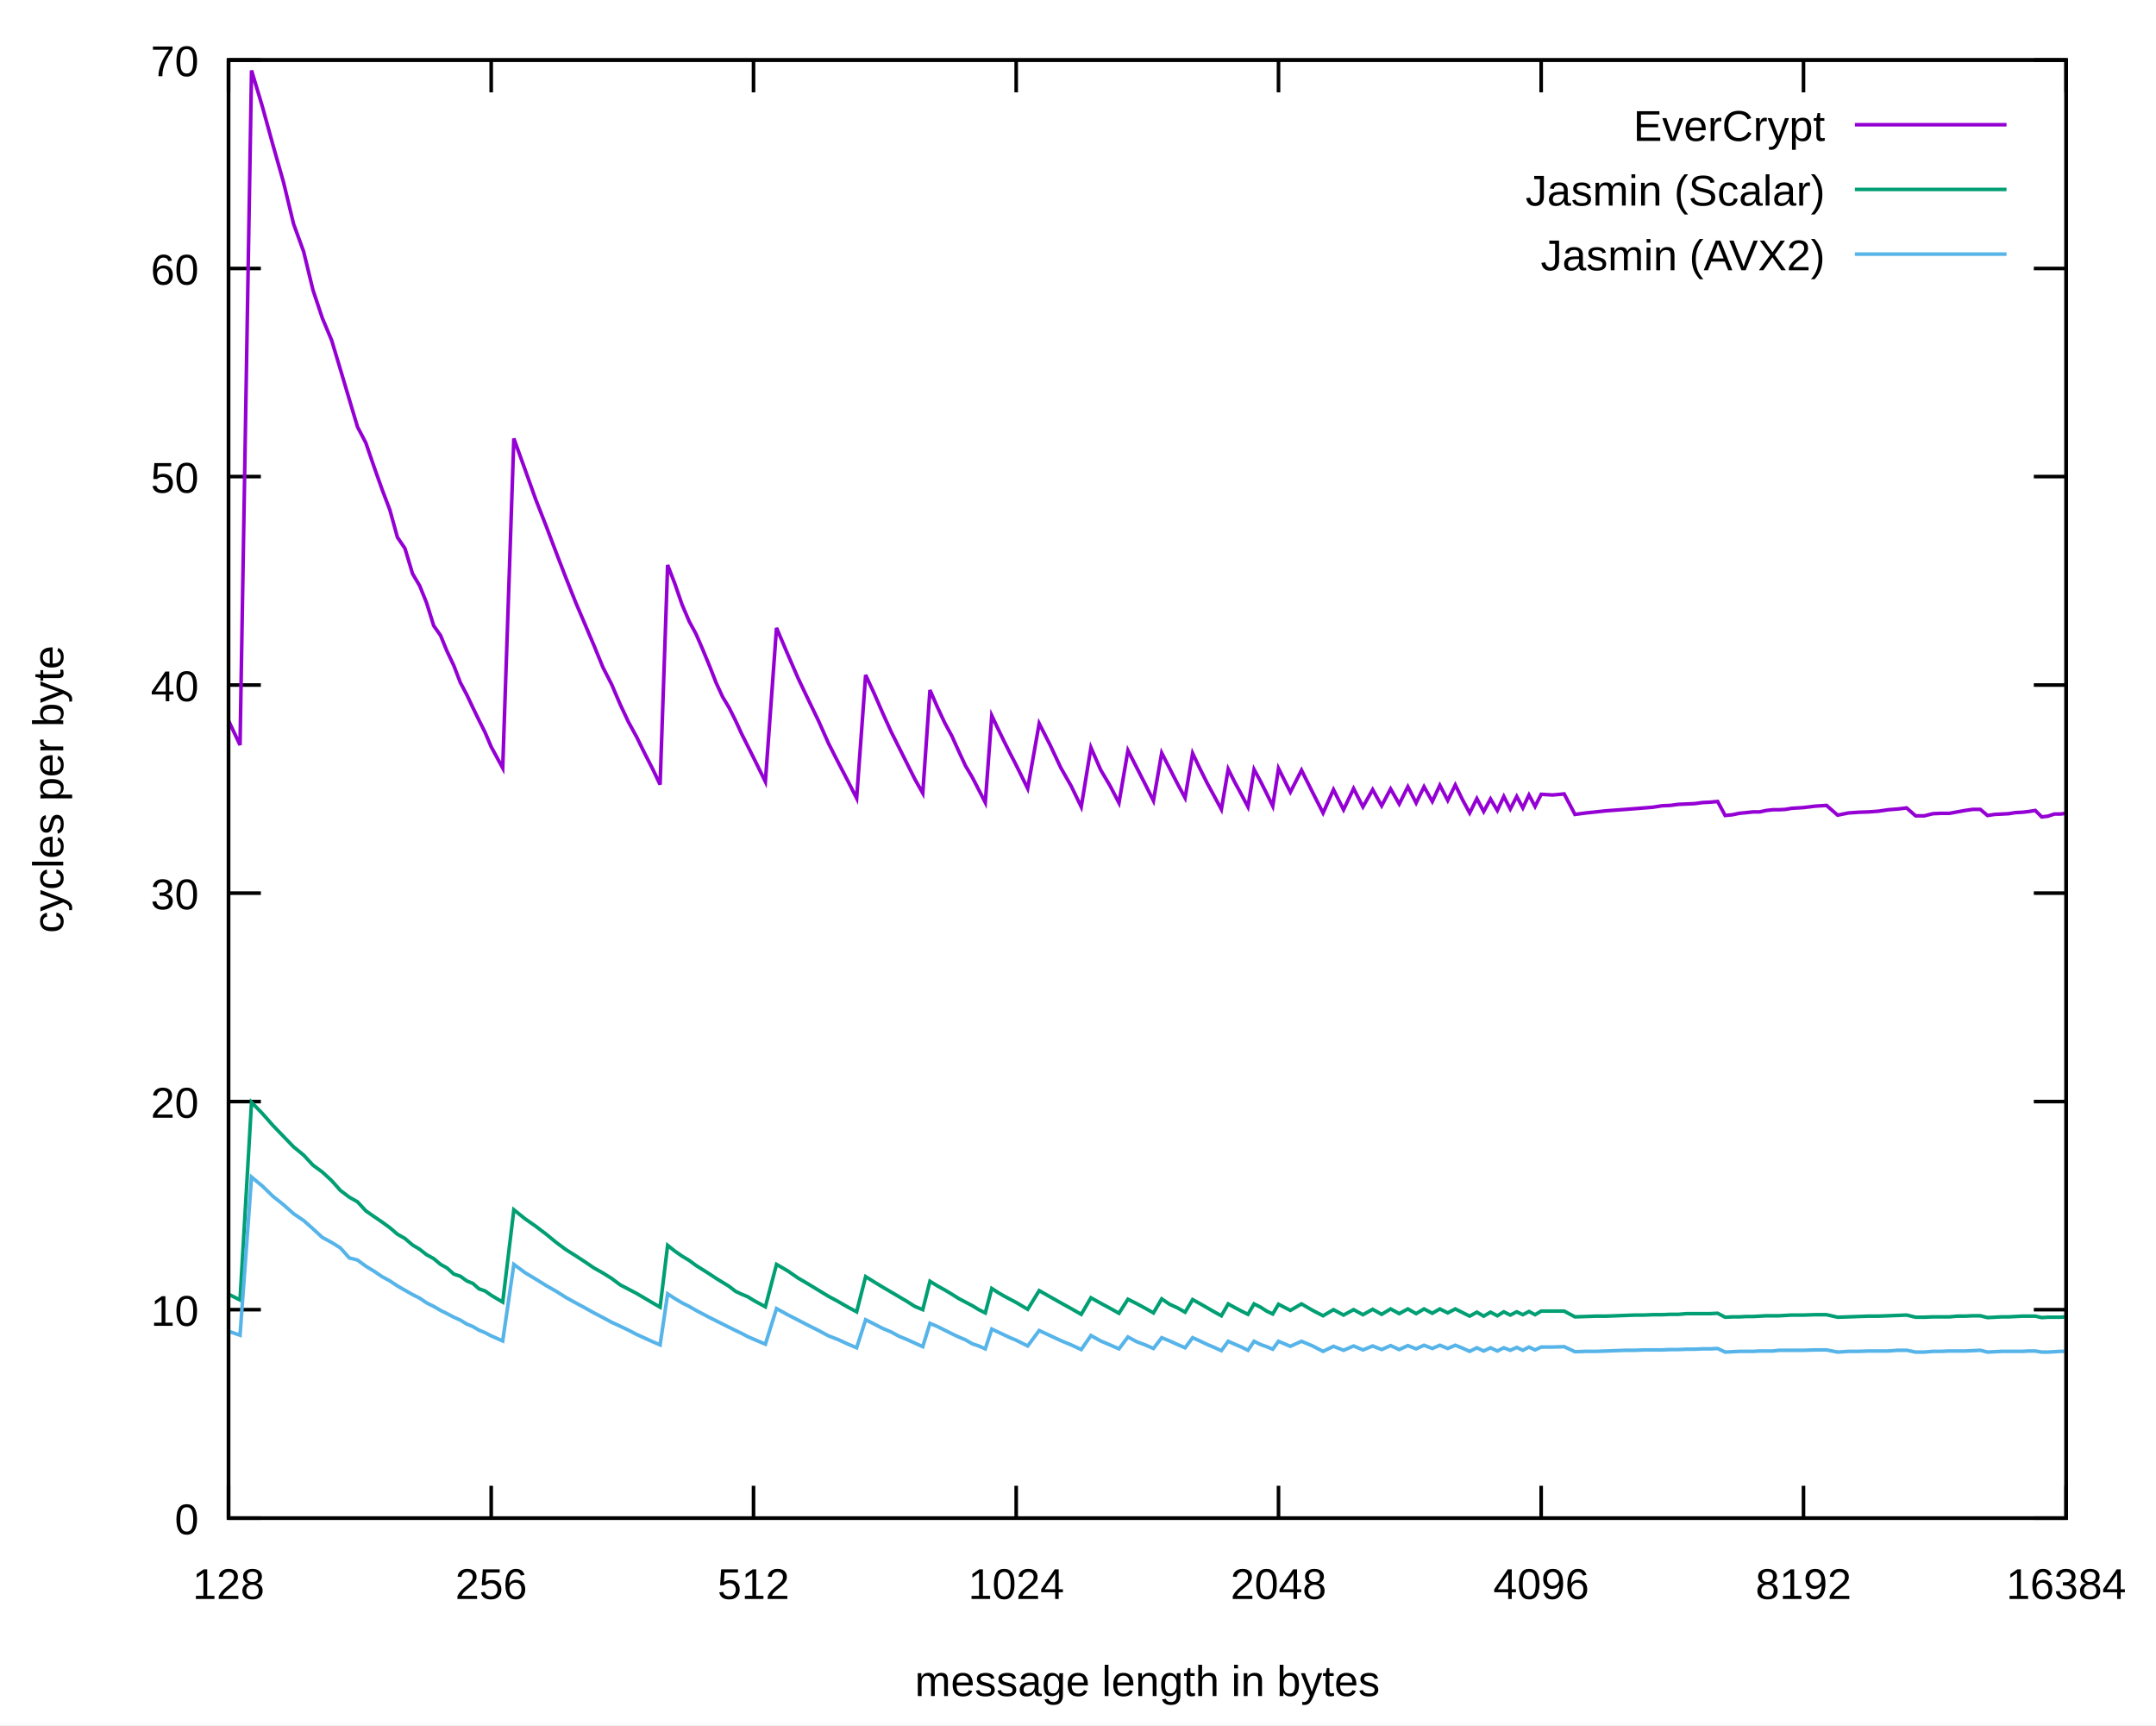
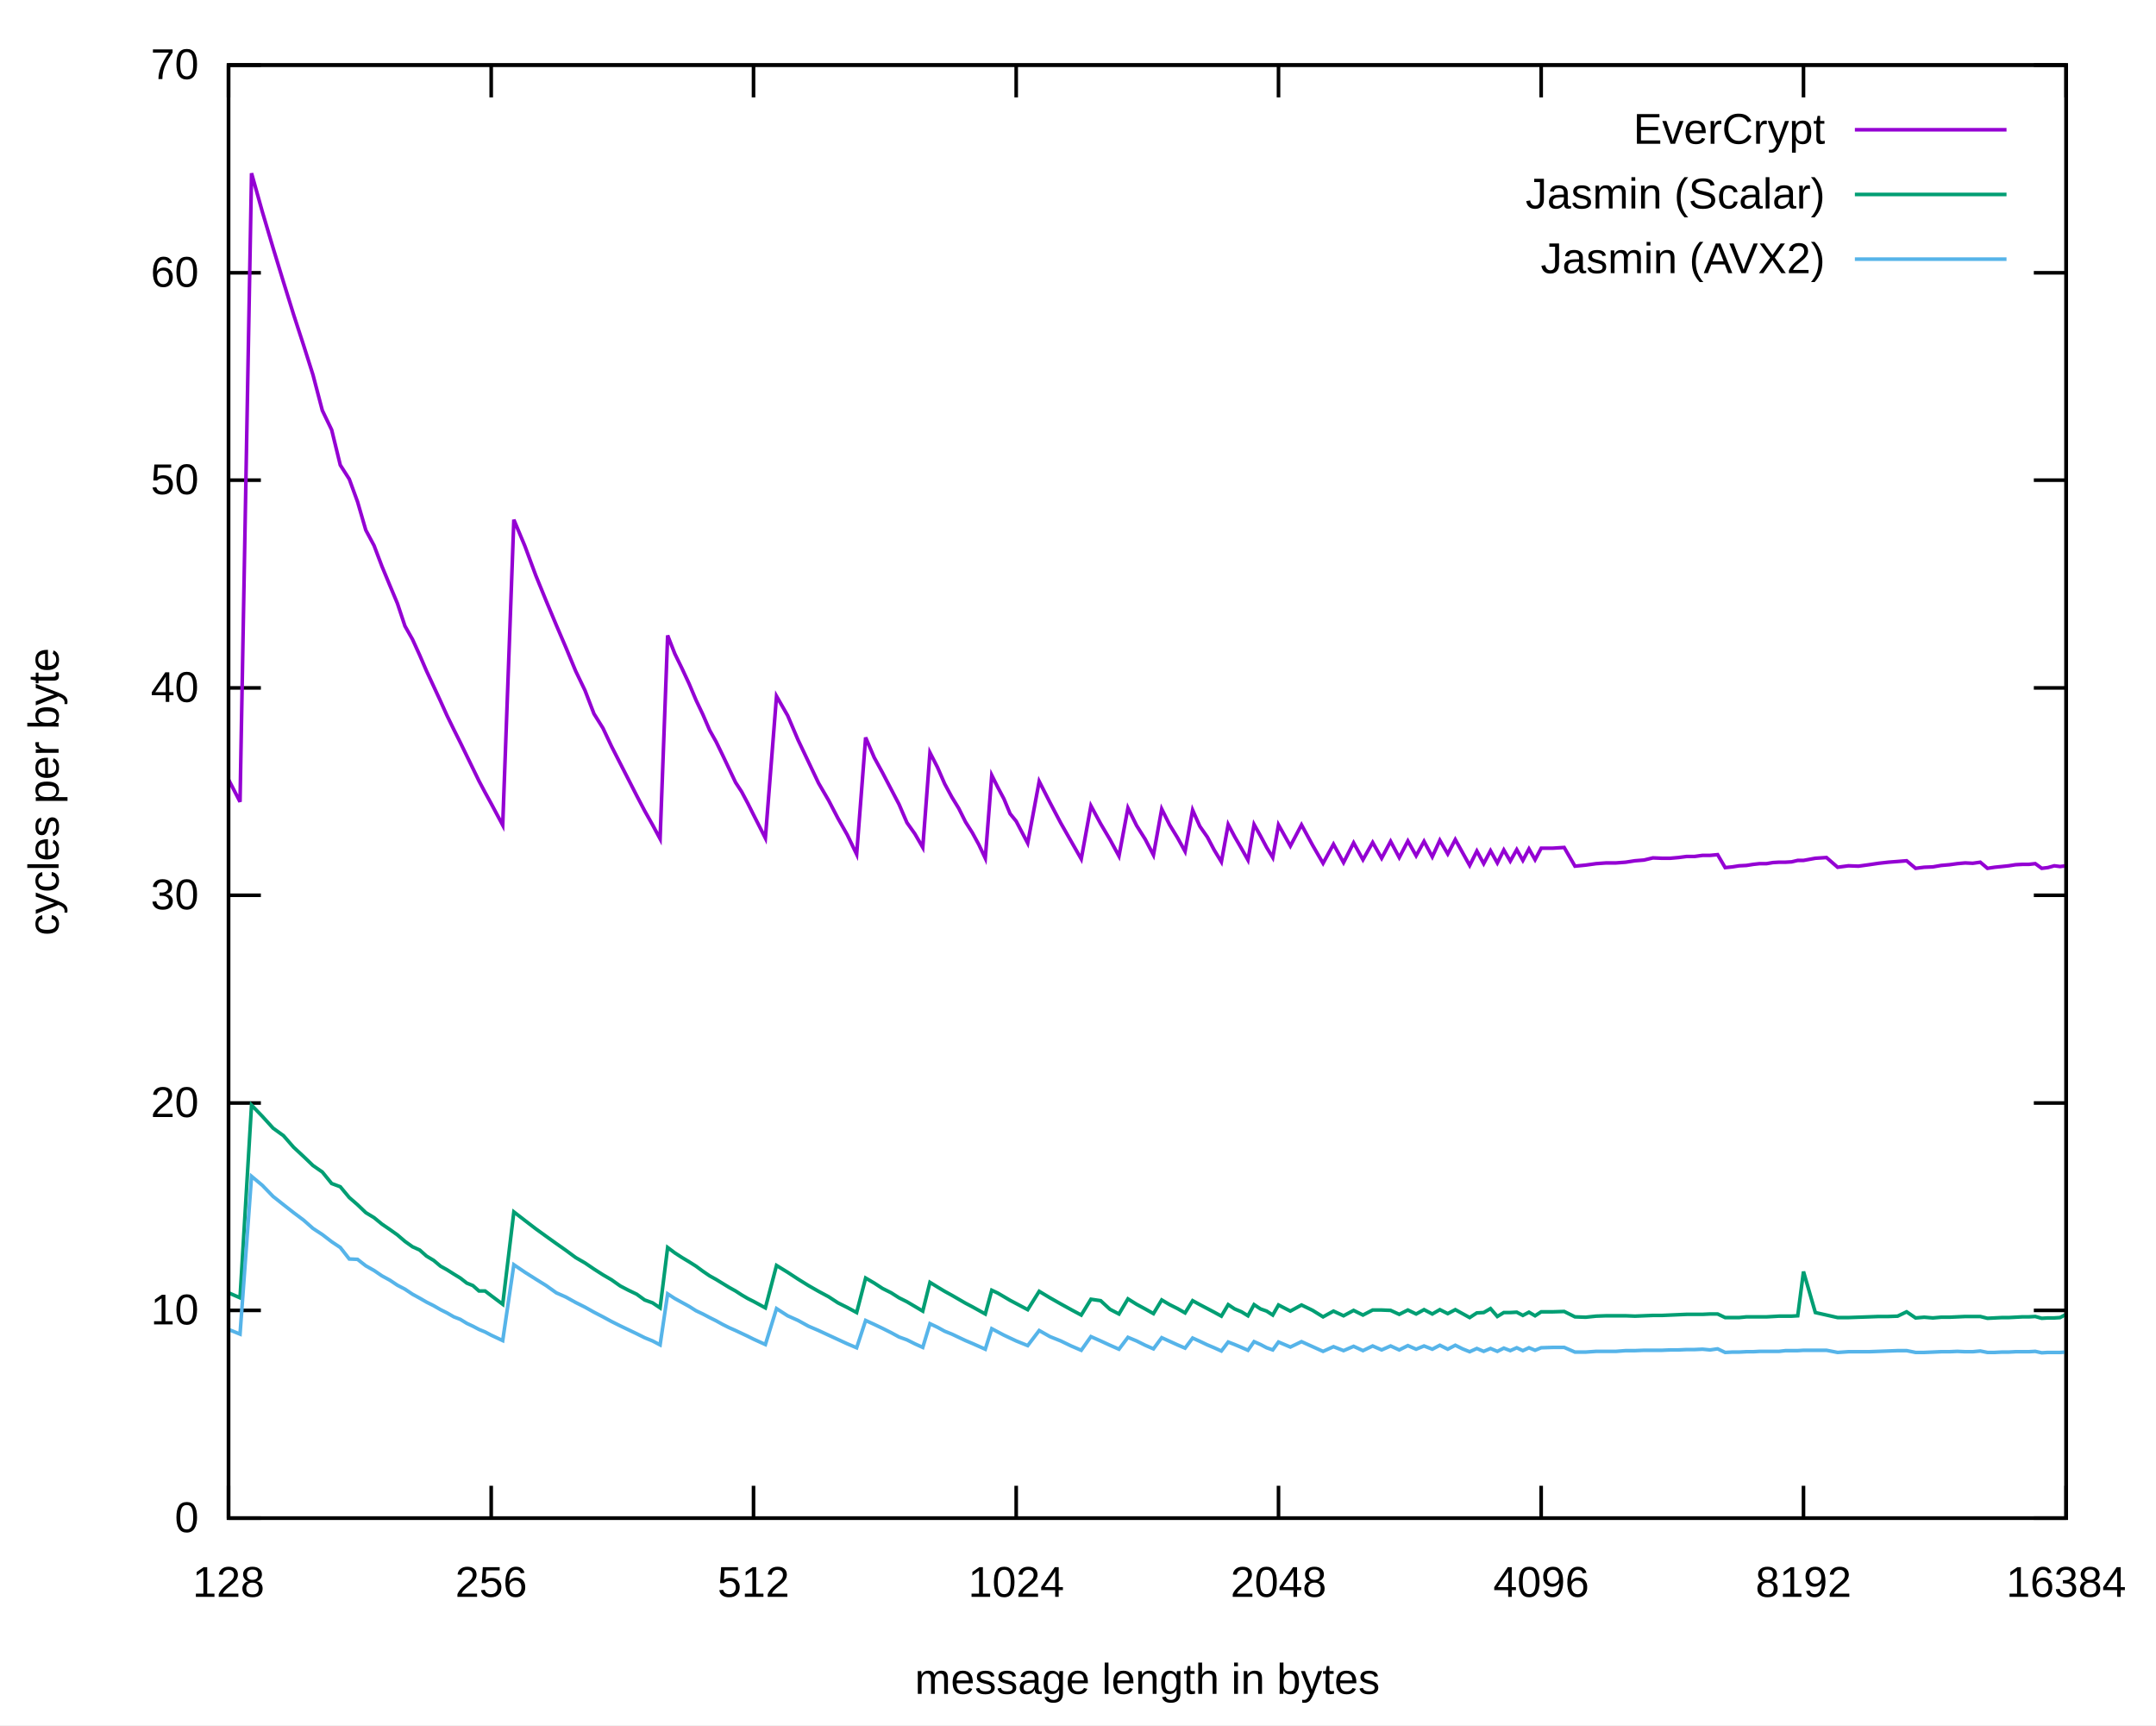
<svg xmlns="http://www.w3.org/2000/svg" xmlns:xlink="http://www.w3.org/1999/xlink" width="600" height="480" viewBox="0 0 600 480">
  <g id="gnuplot_canvas">
    <rect x="0" y="0" width="600" height="480" fill="#ffffff" />
    <defs>
      <circle id="gpDot" r="0.5" stroke-width="0.5" />
      <path id="gpPt0" stroke-width="0.222" stroke="currentColor" d="M-1,0 h2 M0,-1 v2" />
      <path id="gpPt1" stroke-width="0.222" stroke="currentColor" d="M-1,-1 L1,1 M1,-1 L-1,1" />
      <path id="gpPt2" stroke-width="0.222" stroke="currentColor" d="M-1,0 L1,0 M0,-1 L0,1 M-1,-1 L1,1 M-1,1 L1,-1" />
      <rect id="gpPt3" stroke-width="0.222" stroke="currentColor" x="-1" y="-1" width="2" height="2" />
      <rect id="gpPt4" stroke-width="0.222" stroke="currentColor" fill="currentColor" x="-1" y="-1" width="2" height="2" />
      <circle id="gpPt5" stroke-width="0.222" stroke="currentColor" cx="0" cy="0" r="1" />
      <use xlink:href="#gpPt5" id="gpPt6" fill="currentColor" stroke="none" />
      <path id="gpPt7" stroke-width="0.222" stroke="currentColor" d="M0,-1.33 L-1.33,0.67 L1.33,0.67 z" />
      <use xlink:href="#gpPt7" id="gpPt8" fill="currentColor" stroke="none" />
      <use xlink:href="#gpPt7" id="gpPt9" stroke="currentColor" transform="rotate(180)" />
      <use xlink:href="#gpPt9" id="gpPt10" fill="currentColor" stroke="none" />
      <use xlink:href="#gpPt3" id="gpPt11" stroke="currentColor" transform="rotate(45)" />
      <use xlink:href="#gpPt11" id="gpPt12" fill="currentColor" stroke="none" />
      <path id="gpPt13" stroke-width="0.222" stroke="currentColor" d="M0,1.330 L1.265,0.411 L0.782,-1.067 L-0.782,-1.076 L-1.265,0.411 z" />
      <use xlink:href="#gpPt13" id="gpPt14" fill="currentColor" stroke="none" />
      <filter id="textbox" filterUnits="objectBoundingBox" x="0" y="0" height="1" width="1">
        <feFlood flood-color="#FFFFFF" flood-opacity="1" result="bgnd" />
        <feComposite in="SourceGraphic" in2="bgnd" operator="atop" />
      </filter>
      <filter id="greybox" filterUnits="objectBoundingBox" x="0" y="0" height="1" width="1">
        <feFlood flood-color="lightgrey" flood-opacity="1" result="grey" />
        <feComposite in="SourceGraphic" in2="grey" operator="atop" />
      </filter>
    </defs>
    <g fill="none" color="#FFFFFF" stroke="black" stroke-width="1.00" stroke-linecap="butt" stroke-linejoin="miter">
</g>
    <g fill="none" color="black" stroke="currentColor" stroke-width="1.00" stroke-linecap="butt" stroke-linejoin="miter">
      <path stroke="black" d="M63.6,422.4 L72.6,422.4 M575.0,422.4 L566.0,422.4  " />
-       <g transform="translate(55.3,426.9)" stroke="none" fill="black" font-family="Arial" font-size="12.00" text-anchor="end">
+       <g transform="translate(55.3,426.3)" stroke="none" fill="black" font-family="Arial" font-size="12.00" text-anchor="end">
        <text>
          <tspan font-family="Arial"> 0</tspan>
        </text>
      </g>
    </g>
    <g fill="none" color="black" stroke="currentColor" stroke-width="1.00" stroke-linecap="butt" stroke-linejoin="miter">
-       <path stroke="black" d="M63.6,364.4 L72.6,364.4 M575.0,364.4 L566.0,364.4  " />
-       <g transform="translate(55.3,368.9)" stroke="none" fill="black" font-family="Arial" font-size="12.00" text-anchor="end">
+       <path stroke="black" d="M63.6,364.6 L72.6,364.6 M575.0,364.6 L566.0,364.6  " />
+       <g transform="translate(55.3,368.5)" stroke="none" fill="black" font-family="Arial" font-size="12.00" text-anchor="end">
        <text>
          <tspan font-family="Arial"> 10</tspan>
        </text>
      </g>
    </g>
    <g fill="none" color="black" stroke="currentColor" stroke-width="1.00" stroke-linecap="butt" stroke-linejoin="miter">
-       <path stroke="black" d="M63.6,306.5 L72.6,306.5 M575.0,306.5 L566.0,306.5  " />
-       <g transform="translate(55.3,311.0)" stroke="none" fill="black" font-family="Arial" font-size="12.00" text-anchor="end">
+       <path stroke="black" d="M63.6,306.9 L72.6,306.9 M575.0,306.9 L566.0,306.9  " />
+       <g transform="translate(55.3,310.8)" stroke="none" fill="black" font-family="Arial" font-size="12.00" text-anchor="end">
        <text>
          <tspan font-family="Arial"> 20</tspan>
        </text>
      </g>
    </g>
    <g fill="none" color="black" stroke="currentColor" stroke-width="1.00" stroke-linecap="butt" stroke-linejoin="miter">
-       <path stroke="black" d="M63.6,248.5 L72.6,248.5 M575.0,248.5 L566.0,248.5  " />
+       <path stroke="black" d="M63.6,249.1 L72.6,249.1 M575.0,249.1 L566.0,249.1  " />
      <g transform="translate(55.3,253.0)" stroke="none" fill="black" font-family="Arial" font-size="12.00" text-anchor="end">
        <text>
          <tspan font-family="Arial"> 30</tspan>
        </text>
      </g>
    </g>
    <g fill="none" color="black" stroke="currentColor" stroke-width="1.00" stroke-linecap="butt" stroke-linejoin="miter">
-       <path stroke="black" d="M63.6,190.6 L72.6,190.6 M575.0,190.6 L566.0,190.6  " />
-       <g transform="translate(55.3,195.1)" stroke="none" fill="black" font-family="Arial" font-size="12.00" text-anchor="end">
+       <path stroke="black" d="M63.6,191.4 L72.6,191.4 M575.0,191.4 L566.0,191.4  " />
+       <g transform="translate(55.3,195.3)" stroke="none" fill="black" font-family="Arial" font-size="12.00" text-anchor="end">
        <text>
          <tspan font-family="Arial"> 40</tspan>
        </text>
      </g>
    </g>
    <g fill="none" color="black" stroke="currentColor" stroke-width="1.00" stroke-linecap="butt" stroke-linejoin="miter">
-       <path stroke="black" d="M63.6,132.6 L72.6,132.6 M575.0,132.6 L566.0,132.6  " />
-       <g transform="translate(55.3,137.1)" stroke="none" fill="black" font-family="Arial" font-size="12.00" text-anchor="end">
+       <path stroke="black" d="M63.6,133.6 L72.6,133.6 M575.0,133.6 L566.0,133.6  " />
+       <g transform="translate(55.3,137.5)" stroke="none" fill="black" font-family="Arial" font-size="12.00" text-anchor="end">
        <text>
          <tspan font-family="Arial"> 50</tspan>
        </text>
      </g>
    </g>
    <g fill="none" color="black" stroke="currentColor" stroke-width="1.00" stroke-linecap="butt" stroke-linejoin="miter">
-       <path stroke="black" d="M63.6,74.7 L72.6,74.7 M575.0,74.7 L566.0,74.7  " />
-       <g transform="translate(55.3,79.2)" stroke="none" fill="black" font-family="Arial" font-size="12.00" text-anchor="end">
+       <path stroke="black" d="M63.6,75.9 L72.6,75.9 M575.0,75.9 L566.0,75.9  " />
+       <g transform="translate(55.3,79.8)" stroke="none" fill="black" font-family="Arial" font-size="12.00" text-anchor="end">
        <text>
          <tspan font-family="Arial"> 60</tspan>
        </text>
      </g>
    </g>
    <g fill="none" color="black" stroke="currentColor" stroke-width="1.00" stroke-linecap="butt" stroke-linejoin="miter">
-       <path stroke="black" d="M63.6,16.7 L72.6,16.7 M575.0,16.7 L566.0,16.7  " />
-       <g transform="translate(55.3,21.2)" stroke="none" fill="black" font-family="Arial" font-size="12.00" text-anchor="end">
+       <path stroke="black" d="M63.6,18.1 L72.6,18.1 M575.0,18.1 L566.0,18.1  " />
+       <g transform="translate(55.3,22.0)" stroke="none" fill="black" font-family="Arial" font-size="12.00" text-anchor="end">
        <text>
          <tspan font-family="Arial"> 70</tspan>
        </text>
      </g>
    </g>
    <g fill="none" color="black" stroke="currentColor" stroke-width="1.00" stroke-linecap="butt" stroke-linejoin="miter">
-       <path stroke="black" d="M63.6,422.4 L63.6,413.4 M63.6,16.7 L63.6,25.7  " />
-       <g transform="translate(63.6,444.9)" stroke="none" fill="black" font-family="Arial" font-size="12.00" text-anchor="middle">
+       <path stroke="black" d="M63.6,422.4 L63.6,413.4 M63.6,18.1 L63.6,27.1  " />
+       <g transform="translate(63.6,444.3)" stroke="none" fill="black" font-family="Arial" font-size="12.00" text-anchor="middle">
        <text>
          <tspan font-family="Arial"> 128</tspan>
        </text>
      </g>
    </g>
    <g fill="none" color="black" stroke="currentColor" stroke-width="1.00" stroke-linecap="butt" stroke-linejoin="miter">
-       <path stroke="black" d="M136.7,422.4 L136.7,413.4 M136.7,16.7 L136.7,25.7  " />
-       <g transform="translate(136.7,444.9)" stroke="none" fill="black" font-family="Arial" font-size="12.00" text-anchor="middle">
+       <path stroke="black" d="M136.7,422.4 L136.7,413.4 M136.7,18.1 L136.7,27.1  " />
+       <g transform="translate(136.7,444.3)" stroke="none" fill="black" font-family="Arial" font-size="12.00" text-anchor="middle">
        <text>
          <tspan font-family="Arial"> 256</tspan>
        </text>
      </g>
    </g>
    <g fill="none" color="black" stroke="currentColor" stroke-width="1.00" stroke-linecap="butt" stroke-linejoin="miter">
-       <path stroke="black" d="M209.7,422.4 L209.7,413.4 M209.7,16.7 L209.7,25.7  " />
-       <g transform="translate(209.7,444.9)" stroke="none" fill="black" font-family="Arial" font-size="12.00" text-anchor="middle">
+       <path stroke="black" d="M209.7,422.4 L209.7,413.4 M209.7,18.1 L209.7,27.1  " />
+       <g transform="translate(209.7,444.3)" stroke="none" fill="black" font-family="Arial" font-size="12.00" text-anchor="middle">
        <text>
          <tspan font-family="Arial"> 512</tspan>
        </text>
      </g>
    </g>
    <g fill="none" color="black" stroke="currentColor" stroke-width="1.00" stroke-linecap="butt" stroke-linejoin="miter">
-       <path stroke="black" d="M282.8,422.4 L282.8,413.4 M282.8,16.7 L282.8,25.7  " />
-       <g transform="translate(282.8,444.9)" stroke="none" fill="black" font-family="Arial" font-size="12.00" text-anchor="middle">
+       <path stroke="black" d="M282.8,422.4 L282.8,413.4 M282.8,18.1 L282.8,27.1  " />
+       <g transform="translate(282.8,444.3)" stroke="none" fill="black" font-family="Arial" font-size="12.00" text-anchor="middle">
        <text>
          <tspan font-family="Arial"> 1024</tspan>
        </text>
      </g>
    </g>
    <g fill="none" color="black" stroke="currentColor" stroke-width="1.00" stroke-linecap="butt" stroke-linejoin="miter">
-       <path stroke="black" d="M355.8,422.4 L355.8,413.4 M355.8,16.7 L355.8,25.7  " />
-       <g transform="translate(355.8,444.9)" stroke="none" fill="black" font-family="Arial" font-size="12.00" text-anchor="middle">
+       <path stroke="black" d="M355.8,422.4 L355.8,413.4 M355.8,18.1 L355.8,27.1  " />
+       <g transform="translate(355.8,444.3)" stroke="none" fill="black" font-family="Arial" font-size="12.00" text-anchor="middle">
        <text>
          <tspan font-family="Arial"> 2048</tspan>
        </text>
      </g>
    </g>
    <g fill="none" color="black" stroke="currentColor" stroke-width="1.00" stroke-linecap="butt" stroke-linejoin="miter">
-       <path stroke="black" d="M428.9,422.4 L428.9,413.4 M428.9,16.7 L428.9,25.7  " />
-       <g transform="translate(428.9,444.9)" stroke="none" fill="black" font-family="Arial" font-size="12.00" text-anchor="middle">
+       <path stroke="black" d="M428.9,422.4 L428.9,413.4 M428.9,18.1 L428.9,27.1  " />
+       <g transform="translate(428.9,444.3)" stroke="none" fill="black" font-family="Arial" font-size="12.00" text-anchor="middle">
        <text>
          <tspan font-family="Arial"> 4096</tspan>
        </text>
      </g>
    </g>
    <g fill="none" color="black" stroke="currentColor" stroke-width="1.00" stroke-linecap="butt" stroke-linejoin="miter">
-       <path stroke="black" d="M501.9,422.4 L501.9,413.4 M501.9,16.7 L501.9,25.7  " />
-       <g transform="translate(501.9,444.9)" stroke="none" fill="black" font-family="Arial" font-size="12.00" text-anchor="middle">
+       <path stroke="black" d="M501.9,422.4 L501.9,413.4 M501.9,18.1 L501.9,27.1  " />
+       <g transform="translate(501.9,444.3)" stroke="none" fill="black" font-family="Arial" font-size="12.00" text-anchor="middle">
        <text>
          <tspan font-family="Arial"> 8192</tspan>
        </text>
      </g>
    </g>
    <g fill="none" color="black" stroke="currentColor" stroke-width="1.00" stroke-linecap="butt" stroke-linejoin="miter">
-       <path stroke="black" d="M575.0,422.4 L575.0,413.4 M575.0,16.7 L575.0,25.7  " />
-       <g transform="translate(575.0,444.9)" stroke="none" fill="black" font-family="Arial" font-size="12.00" text-anchor="middle">
+       <path stroke="black" d="M575.0,422.4 L575.0,413.4 M575.0,18.1 L575.0,27.1  " />
+       <g transform="translate(575.0,444.3)" stroke="none" fill="black" font-family="Arial" font-size="12.00" text-anchor="middle">
        <text>
          <tspan font-family="Arial"> 16384</tspan>
        </text>
      </g>
    </g>
    <g fill="none" color="black" stroke="currentColor" stroke-width="1.00" stroke-linecap="butt" stroke-linejoin="miter">
</g>
    <g fill="none" color="black" stroke="currentColor" stroke-width="1.00" stroke-linecap="butt" stroke-linejoin="miter">
-       <path stroke="black" d="M63.6,16.7 L63.6,422.4 L575.0,422.4 L575.0,16.7 L63.6,16.7 Z  " />
-     </g>
-     <g fill="none" color="black" stroke="currentColor" stroke-width="1.00" stroke-linecap="butt" stroke-linejoin="miter">
-       <g transform="translate(17.6,219.6) rotate(270)" stroke="none" fill="black" font-family="Arial" font-size="12.00" text-anchor="middle">
+       <path stroke="black" d="M63.6,18.1 L63.6,422.4 L575.0,422.4 L575.0,18.1 L63.6,18.1 Z  " />
+     </g>
+     <g fill="none" color="black" stroke="currentColor" stroke-width="1.00" stroke-linecap="butt" stroke-linejoin="miter">
+       <g transform="translate(16.3,220.3) rotate(270)" stroke="none" fill="black" font-family="Arial" font-size="12.00" text-anchor="middle">
        <text>
          <tspan font-family="Arial">cycles per byte</tspan>
        </text>
      </g>
    </g>
    <g fill="none" color="black" stroke="currentColor" stroke-width="1.00" stroke-linecap="butt" stroke-linejoin="miter">
-       <g transform="translate(319.3,471.9)" stroke="none" fill="black" font-family="Arial" font-size="12.00" text-anchor="middle">
+       <g transform="translate(319.3,471.3)" stroke="none" fill="black" font-family="Arial" font-size="12.00" text-anchor="middle">
        <text>
          <tspan font-family="Arial">message length in bytes</tspan>
        </text>
      </g>
    </g>
    <g fill="none" color="black" stroke="currentColor" stroke-width="1.00" stroke-linecap="butt" stroke-linejoin="miter">
</g>
    <g id="gnuplot_plot_1">
      <g fill="none" color="black" stroke="currentColor" stroke-width="1.00" stroke-linecap="butt" stroke-linejoin="miter">
-         <g transform="translate(507.9,39.2)" stroke="none" fill="black" font-family="Arial" font-size="12.00" text-anchor="end">
+         <g transform="translate(507.9,40.0)" stroke="none" fill="black" font-family="Arial" font-size="12.00" text-anchor="end">
          <text>
            <tspan font-family="Arial">EverCrypt</tspan>
          </text>
        </g>
      </g>
      <g fill="none" color="black" stroke="currentColor" stroke-width="1.00" stroke-linecap="butt" stroke-linejoin="miter">
-         <path stroke="rgb(148,   0, 211)" d="M516.2,34.7 L558.4,34.7 M63.6,200.5 L66.8,207.3 L70.0,19.6 L73.0,29.6 L76.0,40.5 L78.9,50.7   L81.7,62.3 L84.5,70.0 L87.1,80.7 L89.7,88.5 L92.3,94.7 L94.7,102.7 L97.2,111.1 L99.5,118.8   L101.8,123.2 L104.1,129.9 L106.3,136.1 L108.5,141.9 L110.6,149.5 L112.7,152.6 L114.8,159.6 L116.8,163.0   L118.7,167.7 L120.7,174.1 L122.6,176.8 L124.4,181.2 L126.3,185.2 L128.1,189.9 L129.9,193.3 L131.6,196.9   L133.3,200.4 L135.0,203.8 L136.7,207.8 L139.9,213.7 L143.0,122.0 L146.1,130.6 L149.1,139.0 L152.0,146.4   L154.8,153.8 L157.5,160.8 L160.2,167.6 L162.8,173.7 L165.3,179.6 L167.8,185.7 L170.2,190.4 L172.6,196.0   L174.9,200.9 L177.2,205.1 L179.4,209.6 L181.6,213.9 L183.7,218.3 L185.8,157.2 L187.8,162.4 L189.8,168.2   L191.8,172.9 L193.7,176.4 L195.6,180.8 L197.5,185.4 L199.3,190.0 L201.1,193.9 L202.9,196.9 L204.7,200.5   L206.4,204.2 L208.1,207.6 L209.7,210.8 L213.0,217.5 L216.1,174.7 L219.2,182.0 L222.1,188.7 L225.0,194.8   L227.8,200.6 L230.6,206.9 L233.2,212.0 L235.8,217.0 L238.4,222.1 L240.9,187.8 L243.3,193.0 L245.6,198.3   L248.0,203.6 L250.2,208.0 L252.4,212.4 L254.6,216.8 L256.8,220.7 L258.8,192.0 L260.9,196.8 L262.9,201.1   L264.9,204.8 L266.8,209.0 L268.7,213.1 L270.6,216.3 L272.4,219.8 L274.2,223.3 L276.0,199.1 L277.7,202.7   L279.4,206.2 L281.1,209.6 L282.8,212.9 L286.0,219.4 L289.2,201.3 L292.2,207.2 L295.2,213.6 L298.1,218.7   L300.9,224.5 L303.6,208.0 L306.3,214.2 L308.9,218.6 L311.4,223.4 L313.9,208.8 L316.3,213.5 L318.7,218.2   L321.0,222.8 L323.3,209.5 L325.5,213.8 L327.7,218.1 L329.8,222.0 L331.9,209.6 L333.9,213.8 L336.0,218.0   L337.9,221.5 L339.9,225.2 L341.8,214.0 L343.6,217.6 L345.5,221.1 L347.3,224.5 L349.0,214.1 L350.8,217.4   L352.5,220.8 L354.2,224.3 L355.8,213.8 L359.1,220.4 L362.2,214.3 L365.3,220.5 L368.2,226.2 L371.1,219.7   L373.9,225.3 L376.7,219.4 L379.3,224.5 L382.0,219.7 L384.5,224.2 L387.0,219.5 L389.4,223.7 L391.8,218.9   L394.1,223.4 L396.3,218.9 L398.6,223.0 L400.7,218.5 L402.9,222.7 L405.0,218.4 L407.0,222.5 L409.0,226.2   L411.0,222.2 L412.9,225.8 L414.8,222.3 L416.7,225.5 L418.5,221.6 L420.3,225.1 L422.1,221.6 L423.8,224.8   L425.5,221.2 L427.2,224.4 L428.9,221.0 L432.1,221.2 L435.3,220.9 L438.3,226.6 L441.3,226.2 L444.2,225.9   L447.0,225.6 L449.7,225.4 L452.4,225.2 L455.0,225.0 L457.5,224.8 L460.0,224.6 L462.5,224.2 L464.8,224.1   L467.1,223.8 L469.4,223.7 L471.6,223.6 L473.8,223.3 L475.9,223.2 L478.0,223.0 L480.1,226.9 L482.1,226.7   L484.0,226.3 L486.0,226.1 L487.9,225.9 L489.7,225.9 L491.6,225.5 L493.4,225.3 L495.1,225.3 L496.9,225.2   L498.6,224.9 L500.3,224.8 L501.9,224.7 L505.2,224.3 L508.3,224.1 L511.4,226.8 L514.4,226.2 L517.2,226.0   L520.1,225.9 L522.8,225.7 L525.5,225.3 L528.1,225.1 L530.6,224.8 L533.1,227.0 L535.5,227.0 L537.9,226.4   L540.2,226.3 L542.5,226.3 L544.7,225.9 L546.9,225.5 L549.0,225.2 L551.1,225.2 L553.1,226.9 L555.1,226.6   L557.1,226.5 L559.0,226.4 L560.9,226.1 L562.8,226.0 L564.6,225.8 L566.4,225.5 L568.2,227.3 L569.9,227.1   L571.7,226.5 L573.3,226.5 L575.0,226.3  " />
+         <path stroke="rgb(148,   0, 211)" d="M516.2,36.1 L558.4,36.1 M63.6,216.9 L66.8,223.1 L70.0,48.2 L73.0,58.9 L76.0,69.0 L78.9,78.5   L81.7,87.5 L84.5,96.1 L87.1,104.3 L89.7,114.2 L92.3,119.6 L94.7,129.4 L97.2,133.3 L99.5,139.6   L101.8,147.5 L104.1,151.8 L106.3,157.6 L108.5,162.9 L110.6,167.9 L112.7,174.2 L114.8,177.9 L116.8,182.3   L118.7,186.7 L120.7,191.0 L122.6,195.1 L124.4,199.1 L126.3,203.0 L128.1,206.6 L129.9,210.3 L131.6,213.8   L133.3,217.3 L135.0,220.5 L136.7,223.6 L139.9,229.6 L143.0,144.6 L146.1,152.0 L149.1,160.1 L152.0,167.2   L154.8,173.9 L157.5,180.2 L160.2,186.7 L162.8,192.1 L165.3,198.6 L167.8,202.6 L170.2,207.7 L172.6,212.4   L174.9,216.9 L177.2,221.4 L179.4,225.6 L181.6,229.5 L183.7,233.4 L185.8,176.8 L187.8,181.9 L189.8,186.0   L191.8,190.3 L193.7,194.8 L195.6,198.8 L197.5,203.2 L199.3,206.4 L201.1,210.1 L202.9,213.9 L204.7,217.7   L206.4,220.3 L208.1,223.5 L209.7,226.7 L213.0,233.2 L216.1,193.7 L219.2,199.1 L222.1,205.9 L225.0,212.0   L227.8,217.9 L230.6,222.7 L233.2,227.7 L235.8,232.3 L238.4,237.7 L240.9,205.2 L243.3,210.8 L245.6,215.0   L248.0,219.6 L250.2,223.8 L252.4,228.9 L254.6,232.0 L256.8,235.8 L258.8,209.4 L260.9,213.5 L262.9,218.1   L264.9,221.8 L266.8,224.9 L268.7,228.7 L270.6,231.7 L272.4,235.0 L274.2,238.8 L276.0,215.7 L277.7,219.1   L279.4,222.3 L281.1,226.4 L282.8,228.5 L286.0,234.6 L289.2,217.4 L292.2,223.3 L295.2,229.0 L298.1,234.1   L300.9,239.0 L303.6,224.2 L306.3,229.2 L308.9,233.6 L311.4,238.2 L313.9,224.8 L316.3,229.7 L318.7,233.5   L321.0,237.9 L323.3,225.1 L325.5,229.5 L327.7,233.1 L329.8,236.9 L331.9,225.4 L333.9,229.9 L336.0,232.9   L337.9,236.5 L339.9,239.8 L341.8,229.4 L343.6,232.8 L345.5,236.1 L347.3,239.3 L349.0,229.4 L350.8,232.6   L352.5,235.8 L354.2,238.6 L355.8,229.5 L359.1,235.4 L362.2,229.5 L365.3,235.2 L368.2,240.2 L371.1,234.9   L373.9,240.0 L376.7,234.5 L379.3,239.2 L382.0,234.4 L384.5,238.8 L387.0,234.1 L389.4,238.6 L391.8,234.0   L394.1,238.1 L396.3,234.1 L398.6,238.4 L400.7,233.8 L402.9,237.6 L405.0,233.6 L407.0,237.2 L409.0,240.8   L411.0,236.8 L412.9,240.3 L414.8,236.7 L416.7,240.1 L418.5,236.5 L420.3,239.6 L422.1,236.4 L423.8,239.4   L425.5,236.2 L427.2,239.2 L428.9,236.0 L432.1,236.0 L435.3,235.8 L438.3,241.0 L441.3,240.7 L444.2,240.3   L447.0,240.1 L449.7,240.1 L452.4,239.9 L455.0,239.5 L457.5,239.3 L460.0,238.7 L462.5,238.8 L464.8,238.8   L467.1,238.6 L469.4,238.3 L471.6,238.3 L473.8,238.0 L475.9,238.0 L478.0,237.8 L480.1,241.4 L482.1,241.2   L484.0,240.9 L486.0,240.8 L487.9,240.5 L489.7,240.3 L491.6,240.3 L493.4,240.0 L495.1,239.9 L496.9,239.9   L498.6,239.8 L500.3,239.4 L501.9,239.4 L505.2,238.8 L508.3,238.6 L511.4,241.3 L514.4,240.9 L517.2,241.0   L520.1,240.6 L522.8,240.2 L525.5,239.9 L528.1,239.7 L530.6,239.5 L533.1,241.6 L535.5,241.3 L537.9,241.2   L540.2,240.8 L542.5,240.6 L544.7,240.3 L546.9,240.1 L549.0,240.2 L551.1,239.9 L553.1,241.6 L555.1,241.3   L557.1,241.1 L559.0,240.9 L560.9,240.6 L562.8,240.5 L564.6,240.5 L566.4,240.3 L568.2,241.6 L569.9,241.4   L571.7,240.9 L573.3,241.1 L575.0,240.9  " />
      </g>
    </g>
    <g id="gnuplot_plot_2">
      <g fill="none" color="black" stroke="currentColor" stroke-width="1.00" stroke-linecap="butt" stroke-linejoin="miter">
-         <g transform="translate(507.9,57.2)" stroke="none" fill="black" font-family="Arial" font-size="12.00" text-anchor="end">
+         <g transform="translate(507.9,58.0)" stroke="none" fill="black" font-family="Arial" font-size="12.00" text-anchor="end">
          <text>
            <tspan font-family="Arial">Jasmin (Scalar)</tspan>
          </text>
        </g>
      </g>
      <g fill="none" color="black" stroke="currentColor" stroke-width="1.00" stroke-linecap="butt" stroke-linejoin="miter">
-         <path stroke="rgb(  0, 158, 115)" d="M516.2,52.7 L558.4,52.7 M63.6,360.1 L66.8,361.7 L70.0,306.7 L73.0,309.8 L76.0,313.2 L78.9,316.2   L81.7,319.1 L84.5,321.4 L87.1,324.2 L89.7,326.1 L92.3,328.5 L94.7,331.2 L97.2,333.1 L99.5,334.4   L101.8,336.9 L104.1,338.5 L106.3,340.0 L108.5,341.6 L110.6,343.4 L112.7,344.6 L114.8,346.4 L116.8,347.6   L118.7,349.1 L120.7,350.2 L122.6,351.8 L124.4,352.8 L126.3,354.5 L128.1,355.1 L129.9,356.4 L131.6,357.1   L133.3,358.6 L135.0,359.2 L136.7,360.4 L139.9,362.3 L143.0,336.6 L146.1,339.1 L149.1,341.2 L152.0,343.4   L154.8,345.7 L157.5,347.7 L160.2,349.4 L162.8,351.1 L165.3,352.8 L167.8,354.2 L170.2,355.7 L172.6,357.5   L174.9,358.7 L177.2,359.9 L179.4,361.2 L181.6,362.5 L183.7,363.7 L185.8,346.5 L187.8,348.1 L189.8,349.5   L191.8,350.7 L193.7,352.1 L195.6,353.3 L197.5,354.5 L199.3,355.7 L201.1,356.8 L202.9,357.9 L204.7,359.3   L206.4,360.1 L208.1,360.8 L209.7,361.8 L213.0,363.6 L216.1,351.8 L219.2,353.6 L222.1,355.6 L225.0,357.3   L227.8,359.0 L230.6,360.7 L233.2,362.1 L235.8,363.6 L238.4,365.0 L240.9,355.2 L243.3,356.7 L245.6,358.1   L248.0,359.5 L250.2,360.8 L252.4,362.1 L254.6,363.5 L256.8,364.4 L258.8,356.5 L260.9,357.8 L262.9,358.9   L264.9,360.1 L266.8,361.3 L268.7,362.3 L270.6,363.3 L272.4,364.4 L274.2,365.3 L276.0,358.5 L277.7,359.6   L279.4,360.6 L281.1,361.5 L282.8,362.4 L286.0,364.3 L289.2,359.1 L292.2,360.8 L295.2,362.5 L298.1,364.1   L300.9,365.7 L303.6,361.1 L306.3,362.6 L308.9,364.0 L311.4,365.4 L313.9,361.5 L316.3,362.7 L318.7,364.0   L321.0,365.3 L323.3,361.4 L325.5,362.9 L327.7,363.9 L329.8,365.1 L331.9,361.6 L333.9,362.7 L336.0,363.9   L337.9,365.0 L339.9,366.1 L341.8,362.8 L343.6,363.8 L345.5,364.8 L347.3,365.7 L349.0,362.8 L350.8,363.7   L352.5,364.8 L354.2,365.6 L355.8,362.9 L359.1,364.6 L362.2,362.8 L365.3,364.6 L368.2,366.1 L371.1,364.4   L373.9,365.9 L376.7,364.4 L379.3,365.8 L382.0,364.3 L384.5,365.7 L387.0,364.2 L389.4,365.5 L391.8,364.2   L394.1,365.5 L396.3,364.2 L398.6,365.4 L400.7,364.2 L402.9,365.3 L405.0,364.2 L407.0,365.2 L409.0,366.2   L411.0,365.1 L412.9,366.2 L414.8,365.1 L416.7,366.1 L418.5,365.0 L420.3,365.9 L422.1,365.0 L423.8,365.8   L425.5,364.9 L427.2,365.8 L428.9,364.8 L432.1,364.8 L435.3,364.8 L438.3,366.4 L441.3,366.3 L444.2,366.2   L447.0,366.2 L449.7,366.1 L452.4,366.0 L455.0,365.9 L457.5,365.9 L460.0,365.8 L462.5,365.8 L464.8,365.7   L467.1,365.7 L469.4,365.5 L471.6,365.5 L473.8,365.5 L475.9,365.5 L478.0,365.4 L480.1,366.5 L482.1,366.4   L484.0,366.4 L486.0,366.3 L487.9,366.3 L489.7,366.2 L491.6,366.1 L493.4,366.1 L495.1,366.1 L496.9,366.0   L498.6,365.9 L500.3,365.9 L501.9,365.9 L505.2,365.8 L508.3,365.8 L511.4,366.5 L514.4,366.4 L517.2,366.3   L520.1,366.2 L522.8,366.2 L525.5,366.1 L528.1,366.0 L530.6,365.9 L533.1,366.5 L535.5,366.5 L537.9,366.4   L540.2,366.4 L542.5,366.4 L544.7,366.2 L546.9,366.2 L549.0,366.1 L551.1,366.1 L553.1,366.6 L555.1,366.5   L557.1,366.4 L559.0,366.4 L560.9,366.3 L562.8,366.2 L564.6,366.2 L566.4,366.2 L568.2,366.6 L569.9,366.5   L571.7,366.5 L573.3,366.5 L575.0,366.4  " />
+         <path stroke="rgb(  0, 158, 115)" d="M516.2,54.1 L558.4,54.1 M63.6,359.7 L66.8,361.1 L70.0,307.5 L73.0,310.6 L76.0,313.9 L78.9,316.0   L81.7,319.2 L84.5,321.8 L87.1,324.3 L89.7,326.1 L92.3,329.3 L94.7,330.2 L97.2,333.2 L99.5,335.2   L101.8,337.4 L104.1,338.8 L106.3,340.6 L108.5,342.1 L110.6,343.6 L112.7,345.4 L114.8,346.9 L116.8,347.8   L118.7,349.5 L120.7,350.7 L122.6,352.3 L124.4,353.3 L126.3,354.5 L128.1,355.6 L129.9,357.0 L131.6,357.7   L133.3,359.2 L135.0,359.2 L136.7,360.5 L139.9,362.9 L143.0,337.2 L146.1,339.6 L149.1,341.9 L152.0,344.0   L154.8,346.0 L157.5,347.9 L160.2,349.9 L162.8,351.4 L165.3,353.1 L167.8,354.7 L170.2,356.1 L172.6,357.8   L174.9,359.0 L177.2,360.1 L179.4,361.7 L181.6,362.5 L183.7,363.9 L185.8,347.1 L187.8,348.6 L189.8,349.9   L191.8,351.1 L193.7,352.3 L195.6,353.7 L197.5,355.0 L199.3,356.0 L201.1,357.1 L202.9,358.2 L204.7,359.2   L206.4,360.3 L208.1,361.3 L209.7,362.1 L213.0,363.9 L216.1,352.1 L219.2,354.0 L222.1,355.9 L225.0,357.7   L227.8,359.3 L230.6,360.8 L233.2,362.5 L235.8,363.8 L238.4,365.2 L240.9,355.6 L243.3,357.0 L245.6,358.5   L248.0,359.7 L250.2,361.1 L252.4,362.2 L254.6,363.5 L256.8,364.8 L258.8,356.8 L260.9,358.1 L262.9,359.3   L264.9,360.4 L266.8,361.5 L268.7,362.6 L270.6,363.6 L272.4,364.6 L274.2,365.6 L276.0,359.0 L277.7,359.8   L279.4,360.8 L281.1,361.8 L282.8,362.7 L286.0,364.4 L289.2,359.3 L292.2,361.1 L295.2,362.8 L298.1,364.4   L300.9,365.9 L303.6,361.5 L306.3,361.9 L308.9,364.3 L311.4,365.6 L313.9,361.4 L316.3,362.9 L318.7,364.2   L321.0,365.5 L323.3,361.7 L325.5,363.0 L327.7,364.1 L329.8,365.3 L331.9,361.9 L333.9,363.0 L336.0,364.1   L337.9,365.1 L339.9,366.2 L341.8,363.0 L343.6,364.2 L345.5,365.0 L347.3,366.1 L349.0,363.0 L350.8,364.2   L352.5,364.8 L354.2,365.9 L355.8,363.1 L359.1,364.8 L362.2,363.1 L365.3,364.6 L368.2,366.4 L371.1,364.8   L373.9,366.1 L376.7,364.6 L379.3,365.9 L382.0,364.5 L384.5,364.5 L387.0,364.6 L389.4,365.7 L391.8,364.5   L394.1,365.6 L396.3,364.4 L398.6,365.6 L400.7,364.4 L402.9,365.5 L405.0,364.4 L407.0,365.5 L409.0,366.6   L411.0,365.3 L412.9,365.2 L414.8,364.1 L416.7,366.3 L418.5,365.2 L420.3,365.2 L422.1,365.1 L423.8,366.0   L425.5,365.1 L427.2,366.1 L428.9,365.0 L432.1,365.0 L435.3,364.9 L438.3,366.4 L441.3,366.5 L444.2,366.2   L447.0,366.1 L449.7,366.1 L452.4,366.1 L455.0,366.2 L457.5,366.1 L460.0,366.0 L462.5,366.0 L464.8,365.9   L467.1,365.8 L469.4,365.7 L471.6,365.7 L473.8,365.7 L475.9,365.6 L478.0,365.6 L480.1,366.6 L482.1,366.6   L484.0,366.6 L486.0,366.4 L487.9,366.4 L489.7,366.4 L491.6,366.4 L493.4,366.3 L495.1,366.2 L496.9,366.2   L498.6,366.2 L500.3,366.1 L501.9,353.8 L505.2,365.2 L508.3,365.9 L511.4,366.6 L514.4,366.6 L517.2,366.5   L520.1,366.4 L522.8,366.3 L525.5,366.3 L528.1,366.2 L530.6,365.0 L533.1,366.7 L535.5,366.5 L537.9,366.7   L540.2,366.5 L542.5,366.5 L544.7,366.4 L546.9,366.3 L549.0,366.3 L551.1,366.3 L553.1,366.8 L555.1,366.7   L557.1,366.6 L559.0,366.6 L560.9,366.5 L562.8,366.4 L564.6,366.4 L566.4,366.3 L568.2,366.8 L569.9,366.7   L571.7,366.7 L573.3,366.6 L575.0,365.7  " />
      </g>
    </g>
    <g id="gnuplot_plot_3">
      <g fill="none" color="black" stroke="currentColor" stroke-width="1.00" stroke-linecap="butt" stroke-linejoin="miter">
-         <g transform="translate(507.9,75.2)" stroke="none" fill="black" font-family="Arial" font-size="12.00" text-anchor="end">
+         <g transform="translate(507.9,76.0)" stroke="none" fill="black" font-family="Arial" font-size="12.00" text-anchor="end">
          <text>
            <tspan font-family="Arial">Jasmin (AVX2)</tspan>
          </text>
        </g>
      </g>
      <g fill="none" color="black" stroke="currentColor" stroke-width="1.00" stroke-linecap="butt" stroke-linejoin="miter">
-         <path stroke="rgb( 86, 180, 233)" d="M516.2,70.7 L558.4,70.7 M63.6,370.4 L66.8,371.5 L70.0,327.5 L73.0,330.0 L76.0,332.9 L78.9,335.2   L81.7,337.7 L84.5,339.6 L87.1,341.9 L89.7,344.3 L92.3,345.7 L94.7,347.2 L97.2,350.0 L99.5,350.6   L101.8,352.3 L104.1,353.7 L106.3,355.2 L108.5,356.4 L110.6,357.8 L112.7,359.0 L114.8,360.2 L116.8,361.2   L118.7,362.5 L120.7,363.5 L122.6,364.6 L124.4,365.5 L126.3,366.5 L128.1,367.3 L129.9,368.4 L131.6,369.1   L133.3,370.1 L135.0,370.8 L136.7,371.7 L139.9,373.1 L143.0,351.8 L146.1,354.1 L149.1,355.9 L152.0,357.7   L154.8,359.3 L157.5,361.0 L160.2,362.5 L162.8,363.9 L165.3,365.3 L167.8,366.6 L170.2,367.9 L172.6,369.0   L174.9,370.1 L177.2,371.3 L179.4,372.3 L181.6,373.3 L183.7,374.2 L185.8,360.0 L187.8,361.3 L189.8,362.5   L191.8,363.5 L193.7,364.6 L195.6,365.6 L197.5,366.6 L199.3,367.5 L201.1,368.4 L202.9,369.3 L204.7,370.2   L206.4,371.0 L208.1,371.9 L209.7,372.6 L213.0,374.0 L216.1,364.1 L219.2,365.8 L222.1,367.3 L225.0,368.8   L227.8,370.2 L230.6,371.7 L233.2,372.7 L235.8,373.9 L238.4,375.0 L240.9,367.2 L243.3,368.4 L245.6,369.6   L248.0,370.6 L250.2,371.8 L252.4,372.7 L254.6,373.7 L256.8,374.7 L258.8,368.2 L260.9,369.1 L262.9,370.1   L264.9,371.1 L266.8,372.0 L268.7,372.8 L270.6,373.9 L272.4,374.5 L274.2,375.3 L276.0,369.8 L277.7,370.6   L279.4,371.4 L281.1,372.2 L282.8,372.9 L286.0,374.5 L289.2,370.2 L292.2,371.6 L295.2,373.0 L298.1,374.2   L300.9,375.5 L303.6,371.6 L306.3,373.1 L308.9,374.2 L311.4,375.3 L313.9,372.0 L316.3,373.3 L318.7,374.2   L321.0,375.2 L323.3,372.2 L325.5,373.1 L327.7,374.1 L329.8,375.0 L331.9,372.2 L333.9,373.1 L336.0,374.1   L337.9,374.9 L339.9,375.8 L341.8,373.2 L343.6,374.0 L345.5,374.8 L347.3,375.7 L349.0,373.2 L350.8,374.1   L352.5,374.7 L354.2,375.4 L355.8,373.2 L359.1,374.6 L362.2,373.2 L365.3,374.5 L368.2,376.0 L371.1,374.6   L373.9,375.7 L376.7,374.5 L379.3,375.6 L382.0,374.5 L384.5,375.5 L387.0,374.4 L389.4,375.5 L391.8,374.4   L394.1,375.3 L396.3,374.3 L398.6,375.2 L400.7,374.3 L402.9,375.2 L405.0,374.3 L407.0,375.1 L409.0,376.0   L411.0,375.0 L412.9,375.9 L414.8,375.0 L416.7,375.9 L418.5,375.0 L420.3,375.7 L422.1,374.9 L423.8,375.7   L425.5,374.8 L427.2,375.6 L428.9,374.8 L432.1,374.8 L435.3,374.7 L438.3,376.1 L441.3,376.0 L444.2,376.0   L447.0,375.9 L449.7,375.8 L452.4,375.7 L455.0,375.7 L457.5,375.6 L460.0,375.6 L462.5,375.6 L464.8,375.5   L467.1,375.5 L469.4,375.4 L471.6,375.4 L473.8,375.3 L475.9,375.3 L478.0,375.2 L480.1,376.2 L482.1,376.1   L484.0,376.0 L486.0,376.0 L487.9,376.0 L489.7,375.9 L491.6,375.9 L493.4,375.9 L495.1,375.7 L496.9,375.7   L498.6,375.7 L500.3,375.7 L501.9,375.7 L505.2,375.6 L508.3,375.6 L511.4,376.2 L514.4,376.0 L517.2,376.0   L520.1,375.9 L522.8,375.9 L525.5,375.9 L528.1,375.7 L530.6,375.7 L533.1,376.2 L535.5,376.2 L537.9,376.0   L540.2,376.0 L542.5,375.9 L544.7,375.9 L546.9,375.9 L549.0,375.8 L551.1,375.7 L553.1,376.2 L555.1,376.1   L557.1,376.0 L559.0,376.0 L560.9,376.0 L562.8,376.0 L564.6,375.9 L566.4,375.9 L568.2,376.2 L569.9,376.2   L571.7,376.1 L573.3,376.0 L575.0,376.0  " />
+         <path stroke="rgb( 86, 180, 233)" d="M516.2,72.1 L558.4,72.1 M63.6,369.9 L66.8,371.2 L70.0,327.3 L73.0,329.8 L76.0,332.9 L78.9,335.2   L81.7,337.4 L84.5,339.5 L87.1,341.8 L89.7,343.5 L92.3,345.5 L94.7,347.1 L97.2,350.3 L99.5,350.4   L101.8,352.2 L104.1,353.5 L106.3,355.0 L108.5,356.2 L110.6,357.6 L112.7,358.7 L114.8,360.1 L116.8,361.2   L118.7,362.3 L120.7,363.3 L122.6,364.4 L124.4,365.3 L126.3,366.4 L128.1,367.1 L129.9,368.2 L131.6,369.0   L133.3,369.9 L135.0,370.6 L136.7,371.5 L139.9,373.0 L143.0,351.9 L146.1,354.0 L149.1,355.9 L152.0,357.7   L154.8,359.7 L157.5,360.9 L160.2,362.4 L162.8,363.7 L165.3,365.1 L167.8,366.4 L170.2,367.7 L172.6,368.9   L174.9,370.0 L177.2,371.1 L179.4,372.2 L181.6,373.1 L183.7,374.2 L185.8,360.0 L187.8,361.3 L189.8,362.4   L191.8,363.5 L193.7,364.7 L195.6,365.6 L197.5,366.6 L199.3,367.5 L201.1,368.5 L202.9,369.4 L204.7,370.2   L206.4,371.0 L208.1,371.8 L209.7,372.6 L213.0,374.1 L216.1,364.1 L219.2,366.1 L222.1,367.4 L225.0,369.0   L227.8,370.2 L230.6,371.5 L233.2,372.7 L235.8,373.9 L238.4,375.0 L240.9,367.4 L243.3,368.5 L245.6,369.6   L248.0,370.8 L250.2,372.0 L252.4,372.8 L254.6,373.9 L256.8,374.9 L258.8,368.3 L260.9,369.3 L262.9,370.4   L264.9,371.2 L266.8,372.1 L268.7,373.0 L270.6,373.8 L272.4,374.6 L274.2,375.4 L276.0,369.7 L277.7,370.6   L279.4,371.5 L281.1,372.3 L282.8,373.1 L286.0,374.4 L289.2,370.2 L292.2,371.9 L295.2,373.1 L298.1,374.5   L300.9,375.7 L303.6,371.9 L306.3,373.1 L308.9,374.3 L311.4,375.4 L313.9,372.1 L316.3,373.1 L318.7,374.3   L321.0,375.3 L323.3,372.2 L325.5,373.2 L327.7,374.2 L329.8,375.1 L331.9,372.3 L333.9,373.2 L336.0,374.2   L337.9,375.0 L339.9,375.9 L341.8,373.4 L343.6,374.1 L345.5,374.9 L347.3,375.7 L349.0,373.3 L350.8,374.1   L352.5,375.0 L354.2,375.6 L355.8,373.4 L359.1,374.8 L362.2,373.3 L365.3,374.7 L368.2,376.0 L371.1,374.7   L373.9,375.8 L376.7,374.6 L379.3,375.8 L382.0,374.5 L384.5,375.6 L387.0,374.5 L389.4,375.6 L391.8,374.4   L394.1,375.4 L396.3,374.5 L398.6,375.4 L400.7,374.3 L402.9,375.4 L405.0,374.3 L407.0,375.3 L409.0,376.1   L411.0,375.2 L412.9,376.0 L414.8,375.2 L416.7,376.0 L418.5,375.1 L420.3,375.8 L422.1,375.0 L423.8,375.8   L425.5,375.0 L427.2,375.7 L428.9,375.0 L432.1,374.9 L435.3,374.9 L438.3,376.2 L441.3,376.2 L444.2,376.0   L447.0,376.0 L449.7,376.0 L452.4,375.8 L455.0,375.8 L457.5,375.7 L460.0,375.7 L462.5,375.7 L464.8,375.6   L467.1,375.6 L469.4,375.5 L471.6,375.5 L473.8,375.4 L475.9,375.6 L478.0,375.3 L480.1,376.3 L482.1,376.2   L484.0,376.2 L486.0,376.1 L487.9,376.1 L489.7,376.0 L491.6,376.0 L493.4,376.0 L495.1,376.0 L496.9,375.8   L498.6,375.8 L500.3,375.8 L501.9,375.7 L505.2,375.7 L508.3,375.7 L511.4,376.3 L514.4,376.1 L517.2,376.1   L520.1,376.1 L522.8,376.0 L525.5,375.9 L528.1,375.8 L530.6,375.8 L533.1,376.3 L535.5,376.3 L537.9,376.2   L540.2,376.1 L542.5,376.1 L544.7,376.0 L546.9,376.1 L549.0,376.1 L551.1,375.9 L553.1,376.3 L555.1,376.3   L557.1,376.2 L559.0,376.2 L560.9,376.1 L562.8,376.1 L564.6,376.1 L566.4,376.0 L568.2,376.4 L569.9,376.3   L571.7,376.3 L573.3,376.3 L575.0,376.2  " />
      </g>
    </g>
    <g fill="none" color="#FFFFFF" stroke="rgb( 86, 180, 233)" stroke-width="2.00" stroke-linecap="butt" stroke-linejoin="miter">
</g>
    <g fill="none" color="black" stroke="currentColor" stroke-width="2.00" stroke-linecap="butt" stroke-linejoin="miter">
</g>
    <g fill="none" color="black" stroke="black" stroke-width="1.00" stroke-linecap="butt" stroke-linejoin="miter">
</g>
    <g fill="none" color="black" stroke="currentColor" stroke-width="1.00" stroke-linecap="butt" stroke-linejoin="miter">
-       <path stroke="black" d="M63.6,16.7 L63.6,422.4 L575.0,422.4 L575.0,16.7 L63.6,16.7 Z  " />
+       <path stroke="black" d="M63.6,18.1 L63.6,422.4 L575.0,422.4 L575.0,18.1 L63.6,18.1 Z  " />
    </g>
    <g fill="none" color="black" stroke="currentColor" stroke-width="1.00" stroke-linecap="butt" stroke-linejoin="miter">
</g>
  </g>
</svg>
